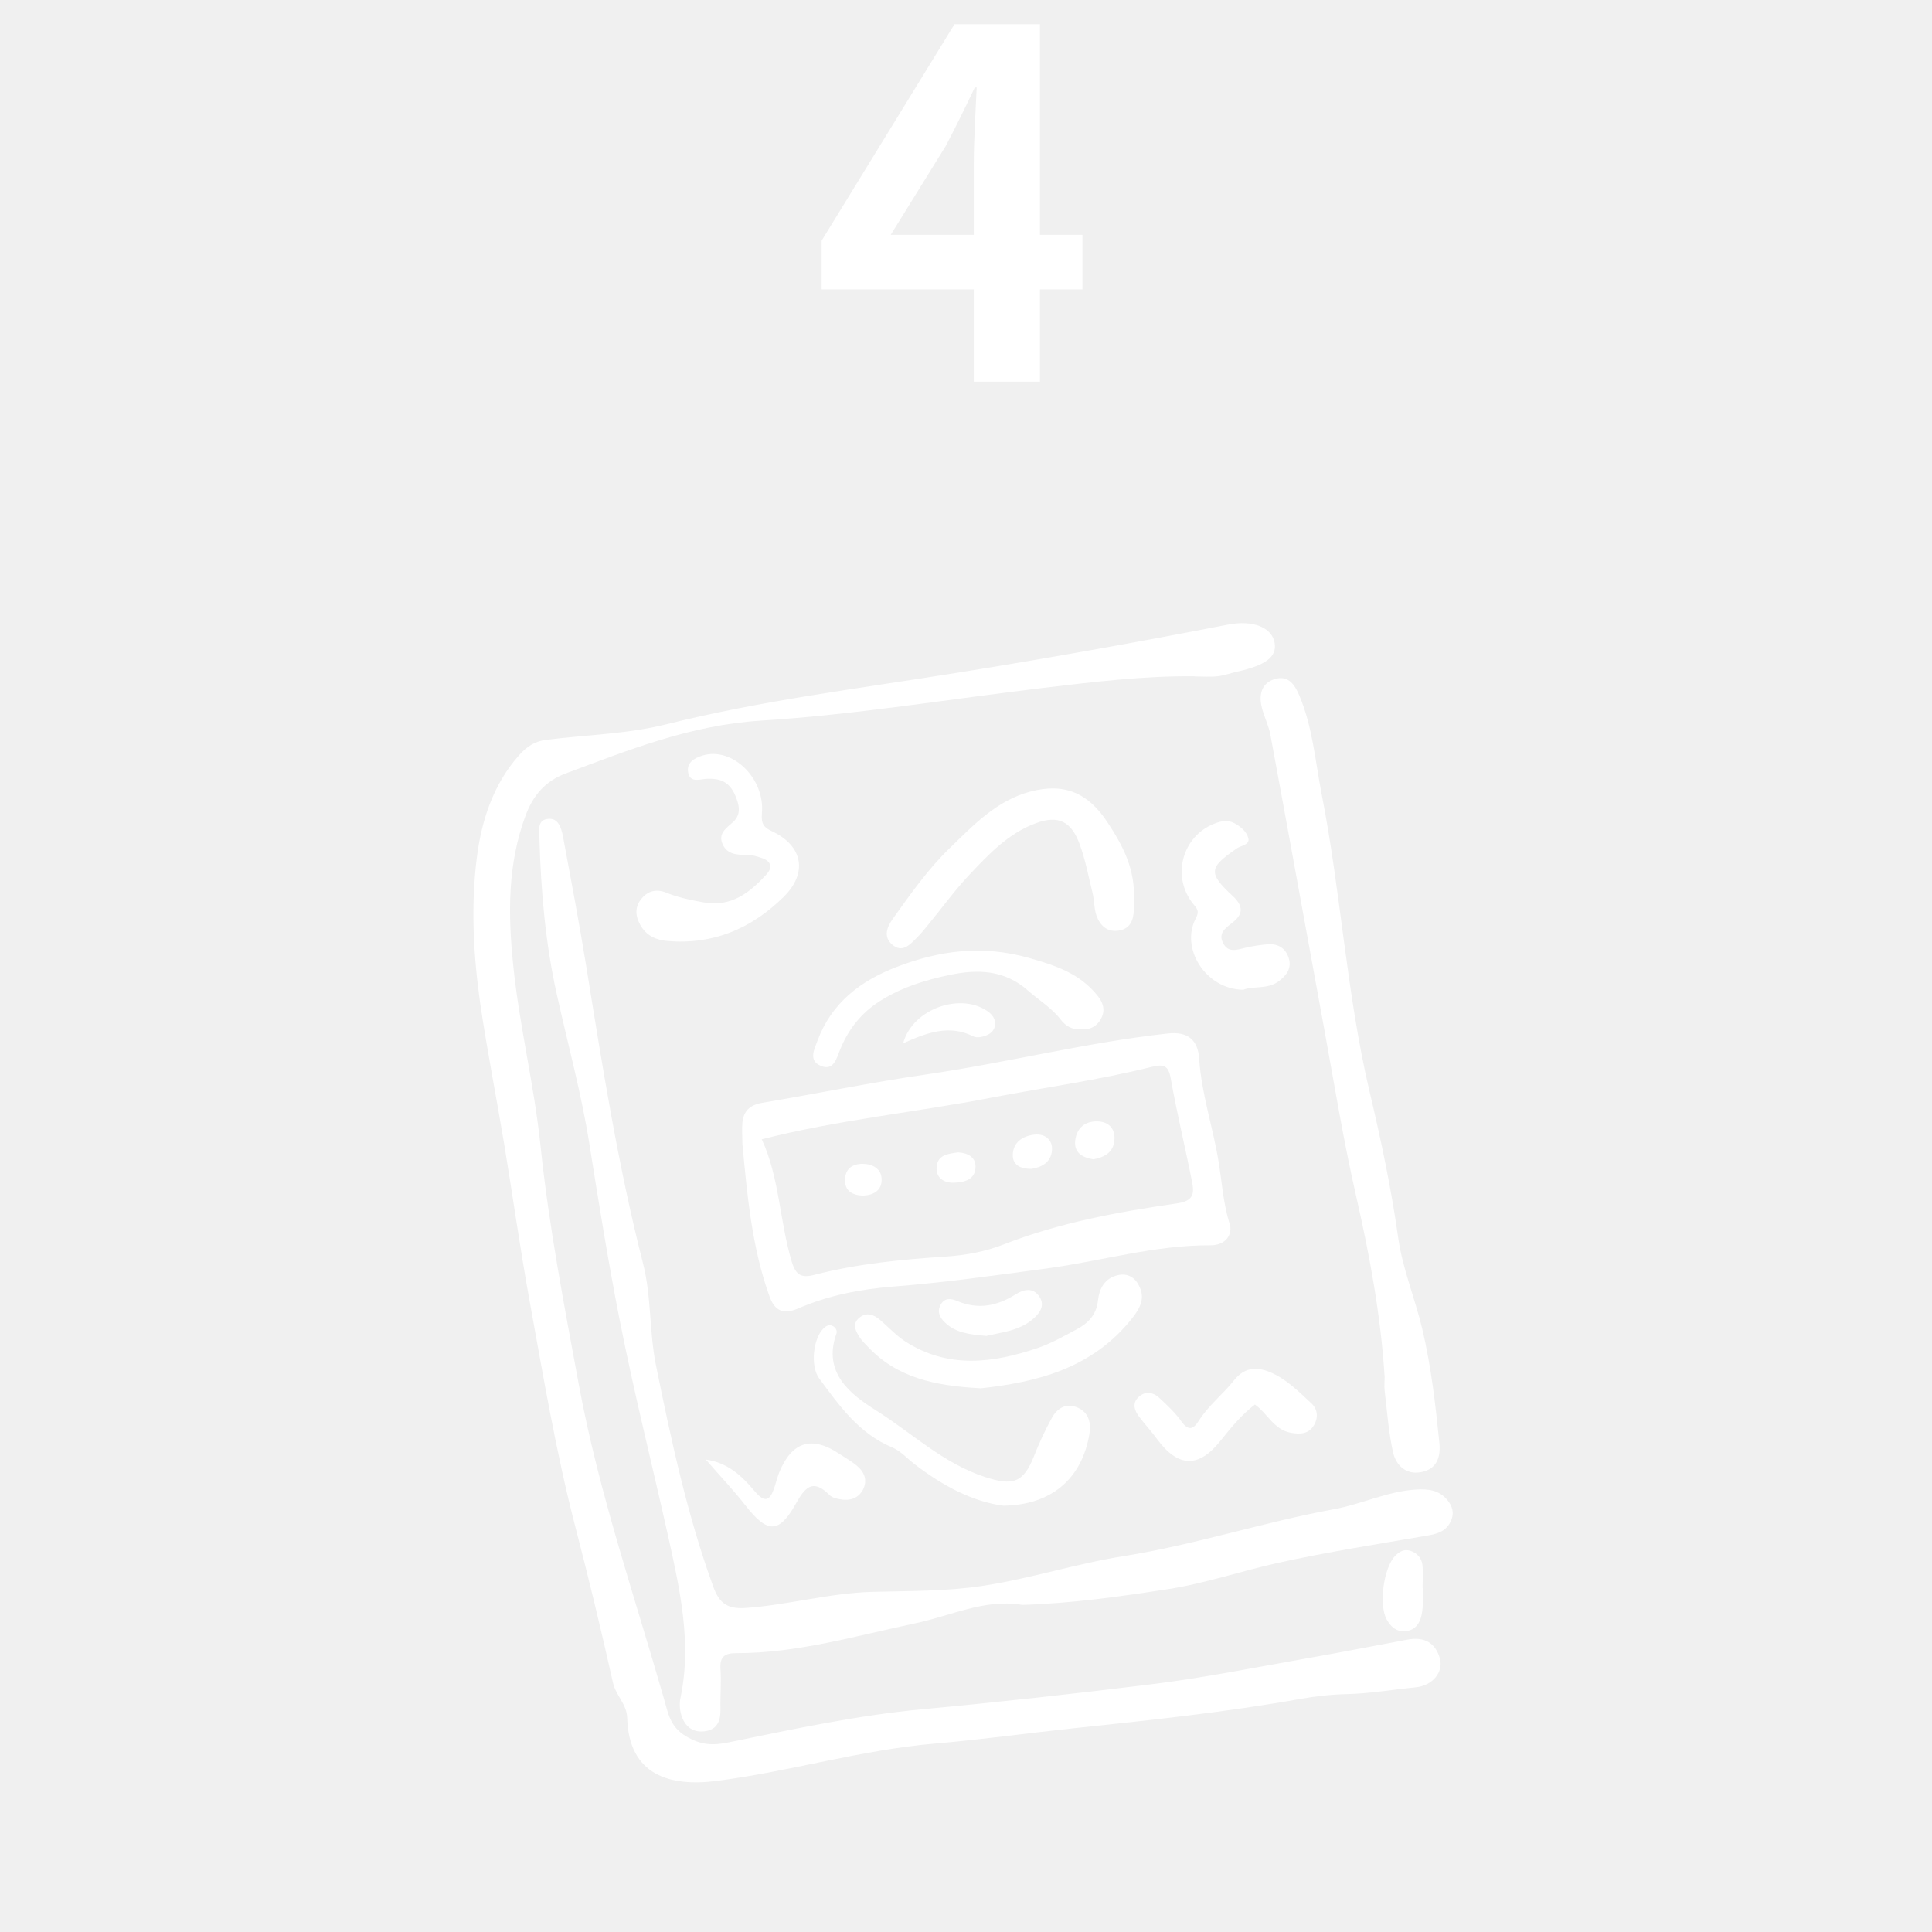
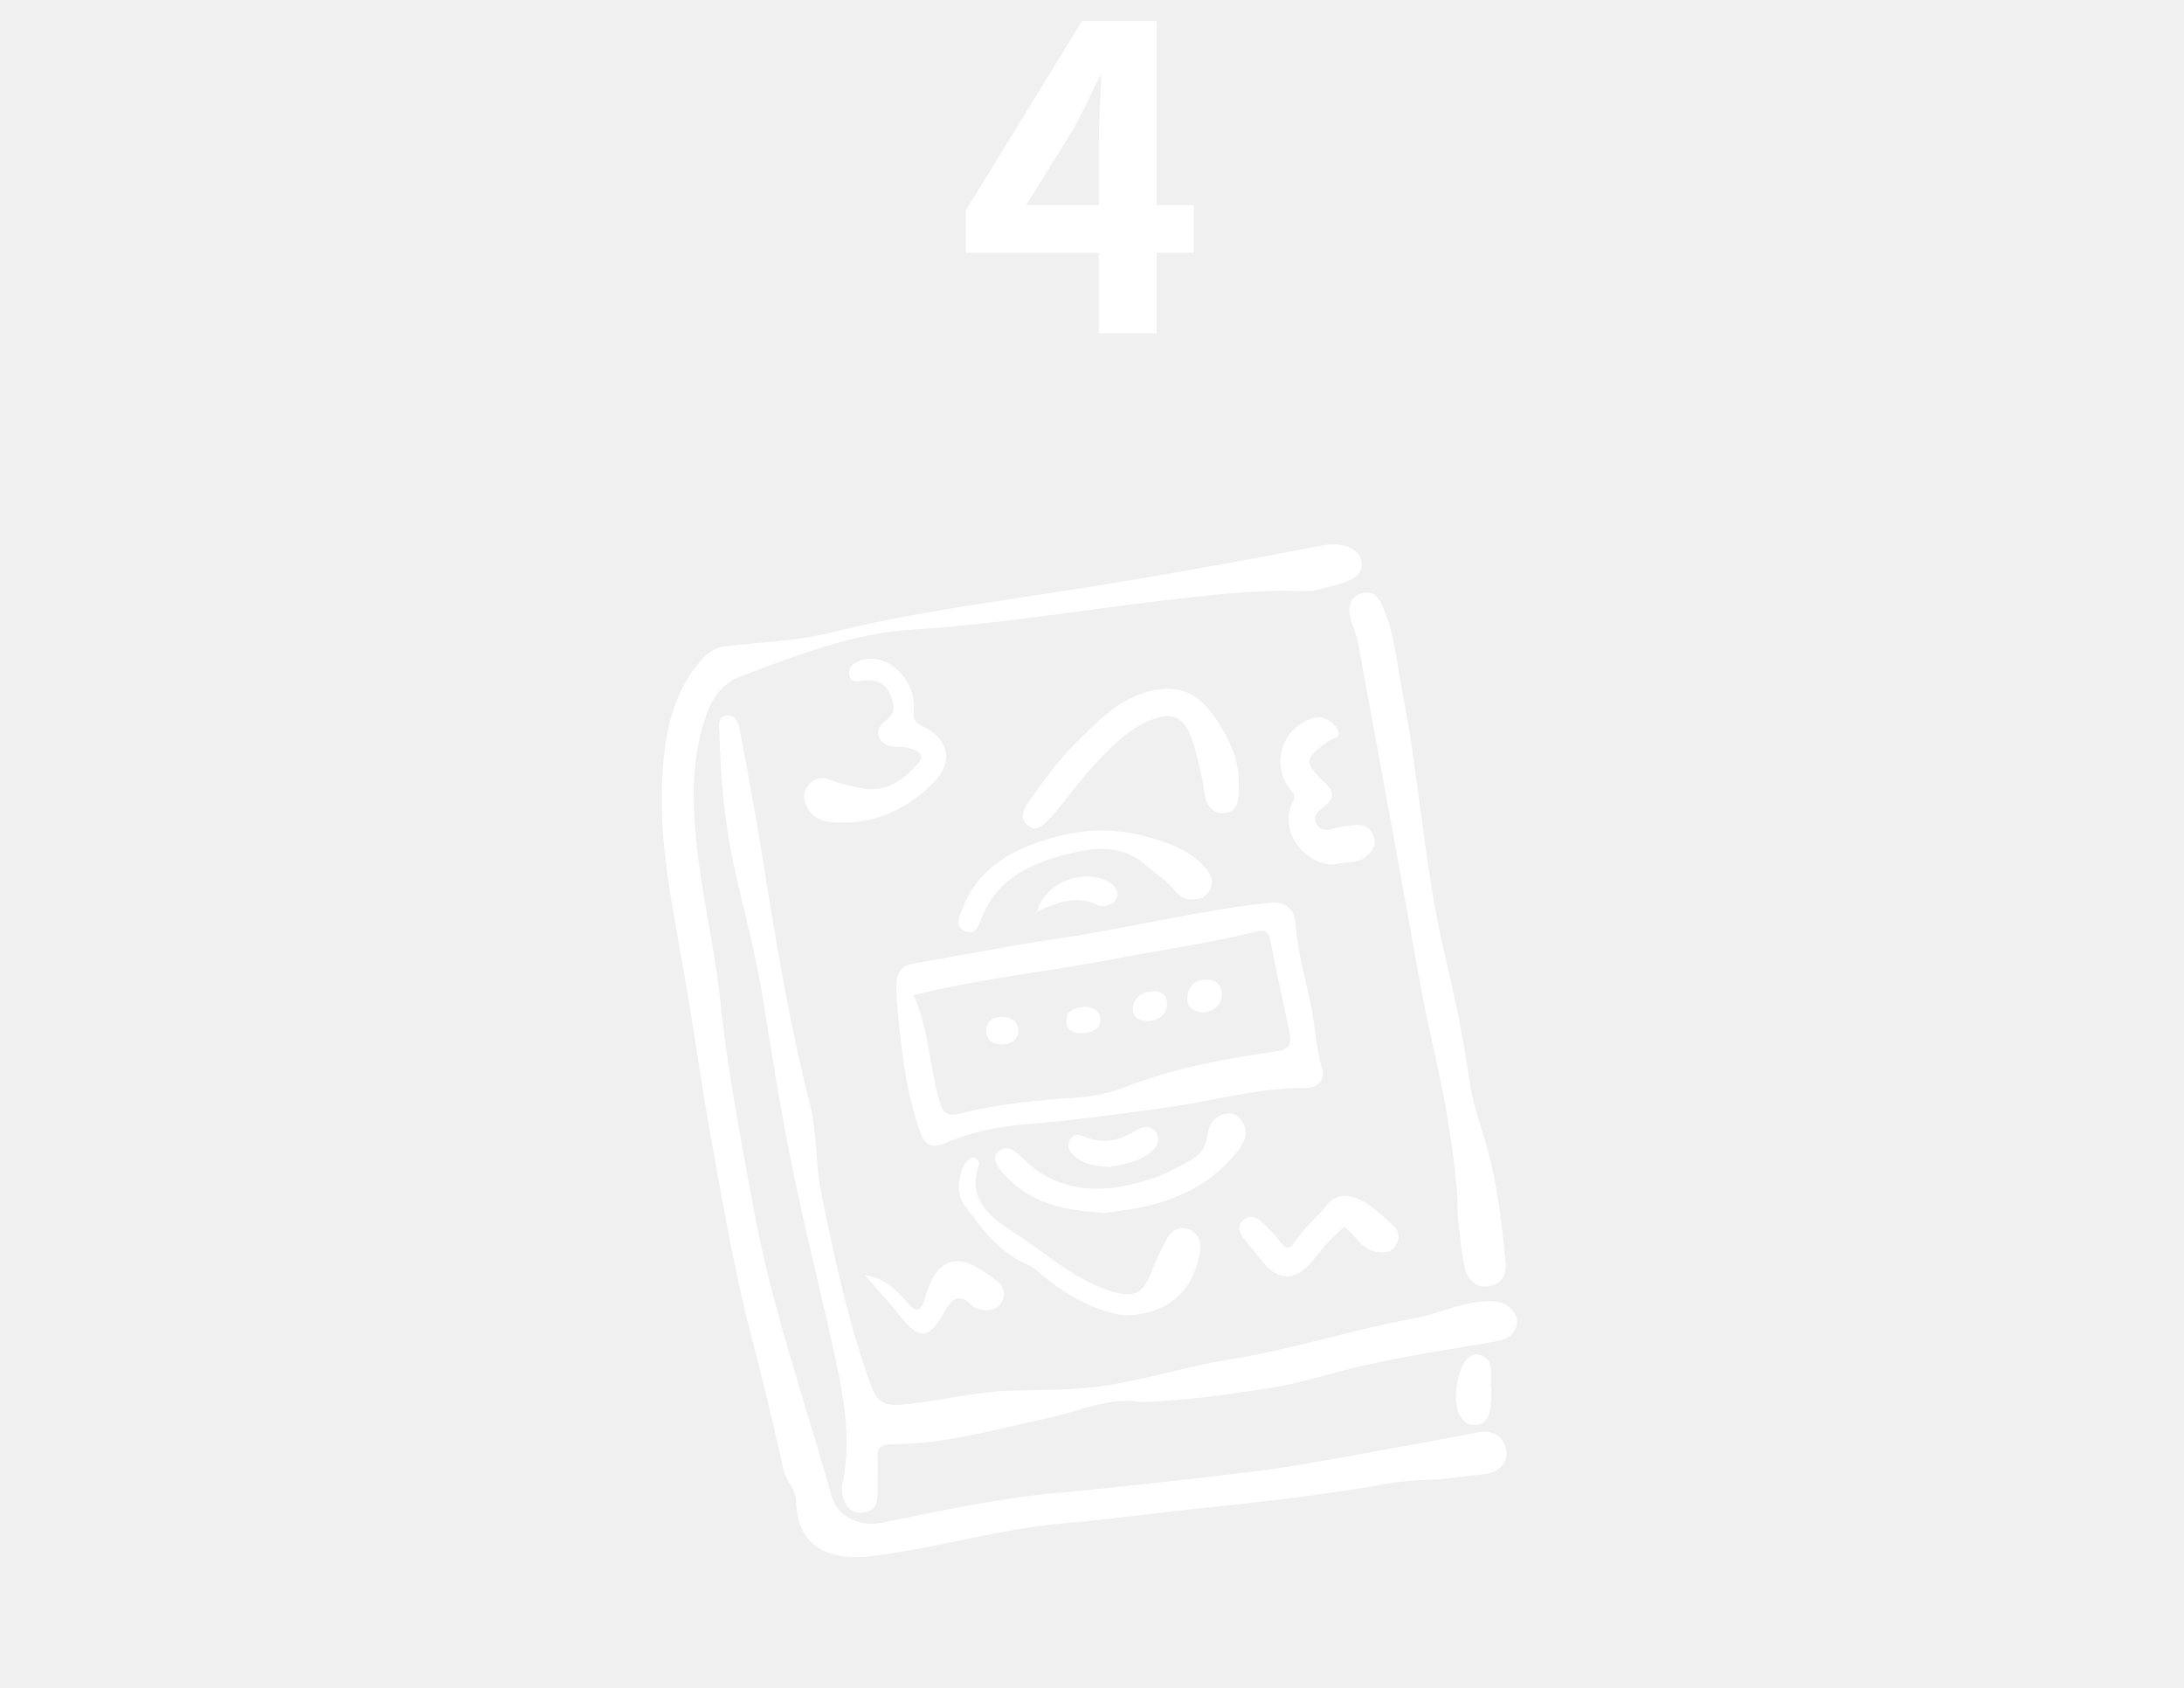
- <svg xmlns="http://www.w3.org/2000/svg" width="98" height="98" viewBox="0 0 61 80" fill="none">
+ <svg xmlns="http://www.w3.org/2000/svg" width="88" height="68" viewBox="0 0 61 80" fill="none">
  <path d="M30.823 15.803V6.703C30.823 5.843 30.902 4.503 30.942 3.623H30.863C30.483 4.423 30.082 5.243 29.663 6.043L27.383 9.723H35.322V11.983H24.523V9.963L30.023 1.003H33.562V15.803H30.823Z" fill="white" />
  <path d="M39.96 28.002C37.863 27.982 35.785 28.236 33.701 28.483C29.799 28.951 25.918 29.592 22.003 29.84C19.11 30.02 16.545 31.049 13.913 32.031C13.078 32.345 12.576 32.933 12.269 33.754C11.514 35.772 11.534 37.836 11.748 39.941C12.002 42.472 12.623 44.938 12.884 47.47C13.231 50.797 13.866 54.077 14.474 57.37C15.296 61.8 16.759 66.035 17.994 70.344C18.168 70.939 18.235 71.5 18.916 71.901C19.538 72.268 20.019 72.281 20.673 72.148C23.346 71.6 26.005 71.025 28.737 70.772C31.85 70.484 34.963 70.137 38.07 69.756C40.328 69.482 42.559 69.028 44.804 68.634C46.133 68.4 47.456 68.139 48.785 67.892C49.467 67.765 49.948 68.013 50.128 68.694C50.268 69.228 49.834 69.803 49.106 69.87C48.157 69.963 47.209 70.13 46.26 70.15C45.619 70.164 44.984 70.237 44.37 70.344C41.236 70.905 38.083 71.233 34.923 71.567C33.032 71.767 31.135 72.034 29.245 72.195C26.158 72.455 23.205 73.357 20.172 73.744C18.268 73.992 16.538 73.524 16.471 71.139C16.458 70.571 16.004 70.21 15.883 69.683C15.402 67.531 14.888 65.394 14.334 63.263C13.525 60.156 12.997 56.989 12.423 53.836C12.035 51.698 11.735 49.541 11.381 47.396C11.06 45.465 10.679 43.541 10.392 41.604C10.105 39.593 9.991 37.562 10.238 35.565C10.425 34.028 10.9 32.505 11.989 31.276C12.316 30.908 12.657 30.688 13.124 30.634C14.781 30.427 16.478 30.394 18.088 29.993C22.036 29.005 26.065 28.51 30.066 27.869C33.841 27.267 37.595 26.593 41.343 25.865C42.392 25.657 43.18 25.991 43.281 26.626C43.374 27.194 42.92 27.541 41.771 27.802C41.483 27.862 41.209 27.969 40.922 28.002C40.608 28.036 40.288 28.009 39.967 28.009L39.96 28.002Z" fill="white" />
  <path d="M32.792 66.449C31.262 66.202 29.866 66.91 28.403 67.217C25.945 67.732 23.513 68.46 20.974 68.453C20.513 68.453 20.3 68.6 20.333 69.101C20.373 69.656 20.32 70.217 20.333 70.778C20.34 71.226 20.219 71.593 19.738 71.68C19.217 71.774 18.857 71.506 18.71 71.012C18.643 70.791 18.629 70.531 18.676 70.311C19.157 68.032 18.649 65.801 18.169 63.623C17.5 60.624 16.745 57.637 16.151 54.618C15.677 52.206 15.289 49.781 14.902 47.349C14.574 45.285 14.02 43.261 13.566 41.217C13.085 39.079 12.898 36.914 12.837 34.73C12.831 34.422 12.737 33.988 13.138 33.915C13.612 33.828 13.739 34.269 13.813 34.643C14.147 36.44 14.488 38.237 14.781 40.047C15.443 44.156 16.091 48.271 17.126 52.313C17.48 53.703 17.38 55.146 17.661 56.528C18.289 59.622 18.95 62.715 20.032 65.694C20.279 66.382 20.614 66.629 21.355 66.583C23.125 66.463 24.849 65.961 26.633 65.915C28.169 65.875 29.719 65.895 31.229 65.661C33.186 65.36 35.097 64.739 37.048 64.432C39.987 63.964 42.813 63.029 45.733 62.494C46.875 62.287 47.944 61.753 49.126 61.679C49.641 61.646 50.082 61.699 50.422 62.1C50.643 62.361 50.73 62.654 50.576 62.989C50.382 63.403 50.035 63.51 49.614 63.583C47.556 63.937 45.492 64.258 43.455 64.706C41.911 65.046 40.408 65.567 38.831 65.808C36.841 66.115 34.85 66.396 32.806 66.456L32.792 66.449Z" fill="white" />
  <path d="M47.831 56.956C47.67 54.464 47.223 52.019 46.668 49.587C46.134 47.263 45.753 44.904 45.325 42.559C44.584 38.518 43.856 34.483 43.107 30.441C43.034 30.027 42.82 29.639 42.733 29.225C42.633 28.744 42.747 28.29 43.268 28.123C43.822 27.949 44.096 28.316 44.29 28.771C44.851 30.08 44.958 31.496 45.225 32.873C46.027 36.954 46.254 41.136 47.209 45.192C47.684 47.202 48.111 49.213 48.398 51.264C48.579 52.54 49.093 53.763 49.394 55.032C49.761 56.582 49.942 58.165 50.102 59.749C50.162 60.35 49.988 60.837 49.347 60.958C48.712 61.078 48.298 60.67 48.178 60.116C47.998 59.294 47.937 58.439 47.837 57.597C47.81 57.39 47.837 57.17 47.837 56.963L47.831 56.956Z" fill="white" />
  <path d="M37.449 37.329C37.449 37.362 37.449 37.522 37.449 37.683C37.435 38.124 37.282 38.478 36.794 38.538C36.326 38.598 36.039 38.304 35.899 37.903C35.799 37.609 35.812 37.275 35.739 36.968C35.572 36.3 35.451 35.625 35.211 34.97C34.87 34.028 34.342 33.734 33.387 34.089C32.251 34.509 31.45 35.364 30.648 36.213C30.047 36.848 29.532 37.562 28.978 38.237C28.811 38.444 28.644 38.651 28.457 38.838C28.176 39.119 27.862 39.473 27.441 39.112C27.061 38.778 27.234 38.377 27.475 38.037C28.203 37.021 28.918 35.999 29.82 35.124C30.808 34.169 31.757 33.153 33.16 32.779C34.563 32.405 35.551 32.826 36.353 34.042C36.995 35.017 37.529 35.999 37.449 37.335V37.329Z" fill="white" />
  <path d="M19.718 32.251C19.43 32.285 19.076 32.398 18.996 31.997C18.916 31.577 19.25 31.39 19.598 31.283C20.807 30.915 22.183 32.211 22.049 33.681C22.009 34.135 22.143 34.269 22.483 34.429C23.759 35.037 23.947 36.16 22.945 37.142C21.615 38.451 20.032 39.126 18.141 38.965C17.667 38.925 17.266 38.745 17.019 38.311C16.805 37.93 16.772 37.556 17.072 37.202C17.346 36.874 17.7 36.807 18.081 36.961C18.575 37.162 19.09 37.269 19.617 37.362C20.78 37.576 21.542 36.968 22.243 36.2C22.504 35.912 22.423 35.658 22.056 35.532C21.862 35.465 21.648 35.398 21.441 35.398C21.027 35.398 20.613 35.391 20.419 34.95C20.226 34.509 20.579 34.289 20.86 34.035C21.214 33.708 21.101 33.3 20.94 32.926C20.706 32.398 20.352 32.211 19.724 32.251H19.718Z" fill="white" />
  <path d="M32.051 62.347C30.788 62.187 29.539 61.526 28.383 60.637C28.069 60.397 27.788 60.076 27.434 59.929C26.058 59.354 25.25 58.199 24.415 57.07C24.047 56.562 24.168 55.413 24.609 54.999C24.709 54.905 24.822 54.838 24.963 54.898C25.103 54.959 25.176 55.099 25.136 55.219C24.548 56.849 25.731 57.744 26.76 58.392C28.25 59.328 29.546 60.59 31.282 61.158C32.431 61.532 32.879 61.412 33.32 60.283C33.534 59.742 33.781 59.207 34.062 58.7C34.289 58.292 34.676 58.078 35.137 58.292C35.585 58.499 35.685 58.92 35.611 59.374C35.304 61.212 34.055 62.321 32.044 62.347H32.051Z" fill="white" />
  <path d="M31.088 57.484C29.178 57.384 27.628 57.036 26.432 55.76C26.325 55.647 26.205 55.533 26.118 55.406C25.938 55.132 25.757 54.825 26.091 54.558C26.392 54.317 26.692 54.438 26.953 54.665C27.294 54.959 27.608 55.299 27.975 55.54C29.752 56.689 31.616 56.448 33.48 55.814C34.028 55.627 34.542 55.333 35.057 55.059C35.544 54.805 35.898 54.458 35.965 53.85C36.019 53.355 36.246 52.921 36.794 52.801C37.174 52.714 37.482 52.881 37.655 53.222C37.916 53.709 37.749 54.103 37.422 54.531C35.745 56.702 33.353 57.243 31.075 57.491L31.088 57.484Z" fill="white" />
  <path d="M35.251 42.626C34.897 42.64 34.623 42.486 34.422 42.219C34.048 41.731 33.52 41.417 33.073 41.023C32.098 40.148 30.968 40.134 29.86 40.362C28.784 40.582 27.695 40.923 26.766 41.564C26.078 42.045 25.591 42.7 25.277 43.488C25.136 43.842 25.009 44.363 24.475 44.129C23.967 43.909 24.221 43.441 24.355 43.081C24.936 41.524 26.132 40.615 27.622 40.041C29.412 39.353 31.169 39.119 33.113 39.667C34.235 39.987 35.197 40.308 35.932 41.21C36.173 41.504 36.28 41.818 36.099 42.165C35.925 42.506 35.625 42.653 35.251 42.62V42.626Z" fill="white" />
  <path d="M41.952 40.983C40.415 40.949 39.359 39.252 40.021 38.017C40.181 37.709 40.054 37.616 39.901 37.422C39.005 36.3 39.446 34.643 40.762 34.115C41.043 34.002 41.324 33.935 41.604 34.082C41.865 34.222 42.125 34.436 42.192 34.71C42.259 34.99 41.878 35.01 41.704 35.137C40.555 35.932 40.515 36.146 41.551 37.108C42.018 37.542 41.958 37.883 41.517 38.217C41.223 38.444 40.936 38.651 41.15 39.059C41.364 39.466 41.718 39.326 42.065 39.246C42.372 39.172 42.693 39.126 43.007 39.099C43.428 39.072 43.735 39.266 43.862 39.667C43.996 40.087 43.782 40.375 43.461 40.622C42.98 40.989 42.372 40.809 41.971 40.989L41.952 40.983Z" fill="white" />
  <path d="M42.465 58.158C41.904 58.586 41.47 59.121 41.036 59.662C40.127 60.804 39.279 60.764 38.41 59.588C38.176 59.267 37.903 58.974 37.662 58.653C37.475 58.406 37.375 58.112 37.635 57.858C37.909 57.591 38.237 57.638 38.497 57.878C38.831 58.185 39.165 58.499 39.426 58.867C39.72 59.274 39.927 59.167 40.134 58.84C40.535 58.199 41.136 57.738 41.597 57.157C42.011 56.642 42.485 56.569 43.087 56.816C43.768 57.103 44.269 57.617 44.797 58.105C45.051 58.339 45.097 58.673 44.924 58.987C44.71 59.381 44.343 59.401 43.949 59.328C43.254 59.201 42.986 58.533 42.472 58.165L42.465 58.158Z" fill="white" />
  <path d="M19.719 60.437C20.627 60.557 21.222 61.118 21.743 61.739C22.184 62.267 22.391 62.127 22.571 61.579C22.638 61.379 22.685 61.172 22.765 60.971C23.286 59.695 24.115 59.435 25.257 60.203C25.497 60.363 25.758 60.504 25.979 60.691C26.293 60.951 26.433 61.299 26.232 61.686C26.032 62.06 25.671 62.154 25.277 62.08C25.123 62.053 24.943 62.007 24.843 61.9C24.148 61.205 23.827 61.599 23.453 62.267C22.758 63.51 22.277 63.496 21.382 62.354C20.868 61.693 20.28 61.078 19.732 60.444L19.719 60.437Z" fill="white" />
  <path d="M31.363 55.319C30.648 55.259 30.066 55.193 29.619 54.752C29.418 54.558 29.291 54.324 29.445 54.037C29.605 53.736 29.859 53.756 30.133 53.87C30.988 54.237 31.783 54.084 32.545 53.602C32.886 53.389 33.266 53.295 33.534 53.683C33.801 54.077 33.527 54.411 33.24 54.645C32.665 55.119 31.93 55.172 31.363 55.313V55.319Z" fill="white" />
  <path d="M49.44 65.754C49.42 66.129 49.44 66.503 49.366 66.863C49.299 67.218 49.099 67.511 48.685 67.545C48.324 67.572 48.09 67.364 47.923 67.064C47.583 66.463 47.79 64.919 48.271 64.425C48.451 64.238 48.651 64.131 48.912 64.218C49.186 64.311 49.366 64.519 49.4 64.799C49.433 65.113 49.406 65.434 49.406 65.754C49.413 65.754 49.426 65.754 49.433 65.754H49.44Z" fill="white" />
  <path d="M27.895 43.207C28.295 41.724 30.366 41.063 31.462 41.925C31.829 42.219 31.783 42.7 31.342 42.873C31.175 42.94 30.941 42.987 30.801 42.913C29.819 42.419 28.903 42.746 27.895 43.201V43.207Z" fill="white" />
  <path d="M41.397 50.616C41.15 49.794 41.096 48.946 40.962 48.118C40.729 46.681 40.248 45.292 40.154 43.829C40.101 43.047 39.666 42.706 38.865 42.793C35.498 43.161 32.204 44.002 28.857 44.49C26.579 44.818 24.328 45.285 22.056 45.666C21.555 45.753 21.288 46 21.241 46.488C21.215 46.775 21.241 47.075 21.241 47.363C21.442 49.501 21.629 51.638 22.364 53.683C22.578 54.277 22.932 54.444 23.54 54.184C24.789 53.642 26.118 53.382 27.474 53.275C29.619 53.108 31.743 52.807 33.874 52.52C36.126 52.213 38.33 51.551 40.628 51.565C41.243 51.565 41.57 51.131 41.41 50.623L41.397 50.616ZM39.246 49.828C36.807 50.182 34.382 50.623 32.071 51.525C31.309 51.825 30.487 51.979 29.659 52.032C27.828 52.153 26.011 52.327 24.228 52.787C23.693 52.928 23.453 52.814 23.279 52.226C22.778 50.549 22.778 48.766 22.043 47.176C25.21 46.367 28.41 46.06 31.549 45.452C33.761 45.025 35.999 44.724 38.19 44.176C38.658 44.063 38.878 44.089 38.978 44.657C39.232 46.093 39.58 47.51 39.86 48.939C39.954 49.407 39.934 49.728 39.246 49.828Z" fill="white" />
  <path d="M35.945 46.434C35.431 46.421 35.09 46.701 35.023 47.216C34.963 47.703 35.277 47.924 35.771 48.004C36.199 47.924 36.606 47.744 36.646 47.202C36.68 46.735 36.413 46.447 35.945 46.434Z" fill="white" />
  <path d="M33.333 46.982C32.859 47.035 32.451 47.289 32.438 47.817C32.425 48.211 32.725 48.412 33.22 48.398C33.607 48.338 34.028 48.145 34.061 47.617C34.088 47.182 33.754 46.935 33.333 46.982Z" fill="white" />
  <path d="M30.166 47.717C29.779 47.777 29.331 47.804 29.285 48.312C29.244 48.766 29.578 48.986 29.993 48.973C30.42 48.959 30.895 48.853 30.895 48.305C30.895 47.911 30.567 47.737 30.173 47.717H30.166Z" fill="white" />
  <path d="M26.224 48.191C25.79 48.191 25.503 48.398 25.49 48.846C25.476 49.307 25.784 49.487 26.224 49.507C26.666 49.494 27.026 49.294 27.006 48.819C26.993 48.398 26.639 48.198 26.224 48.191Z" fill="white" />
</svg>
